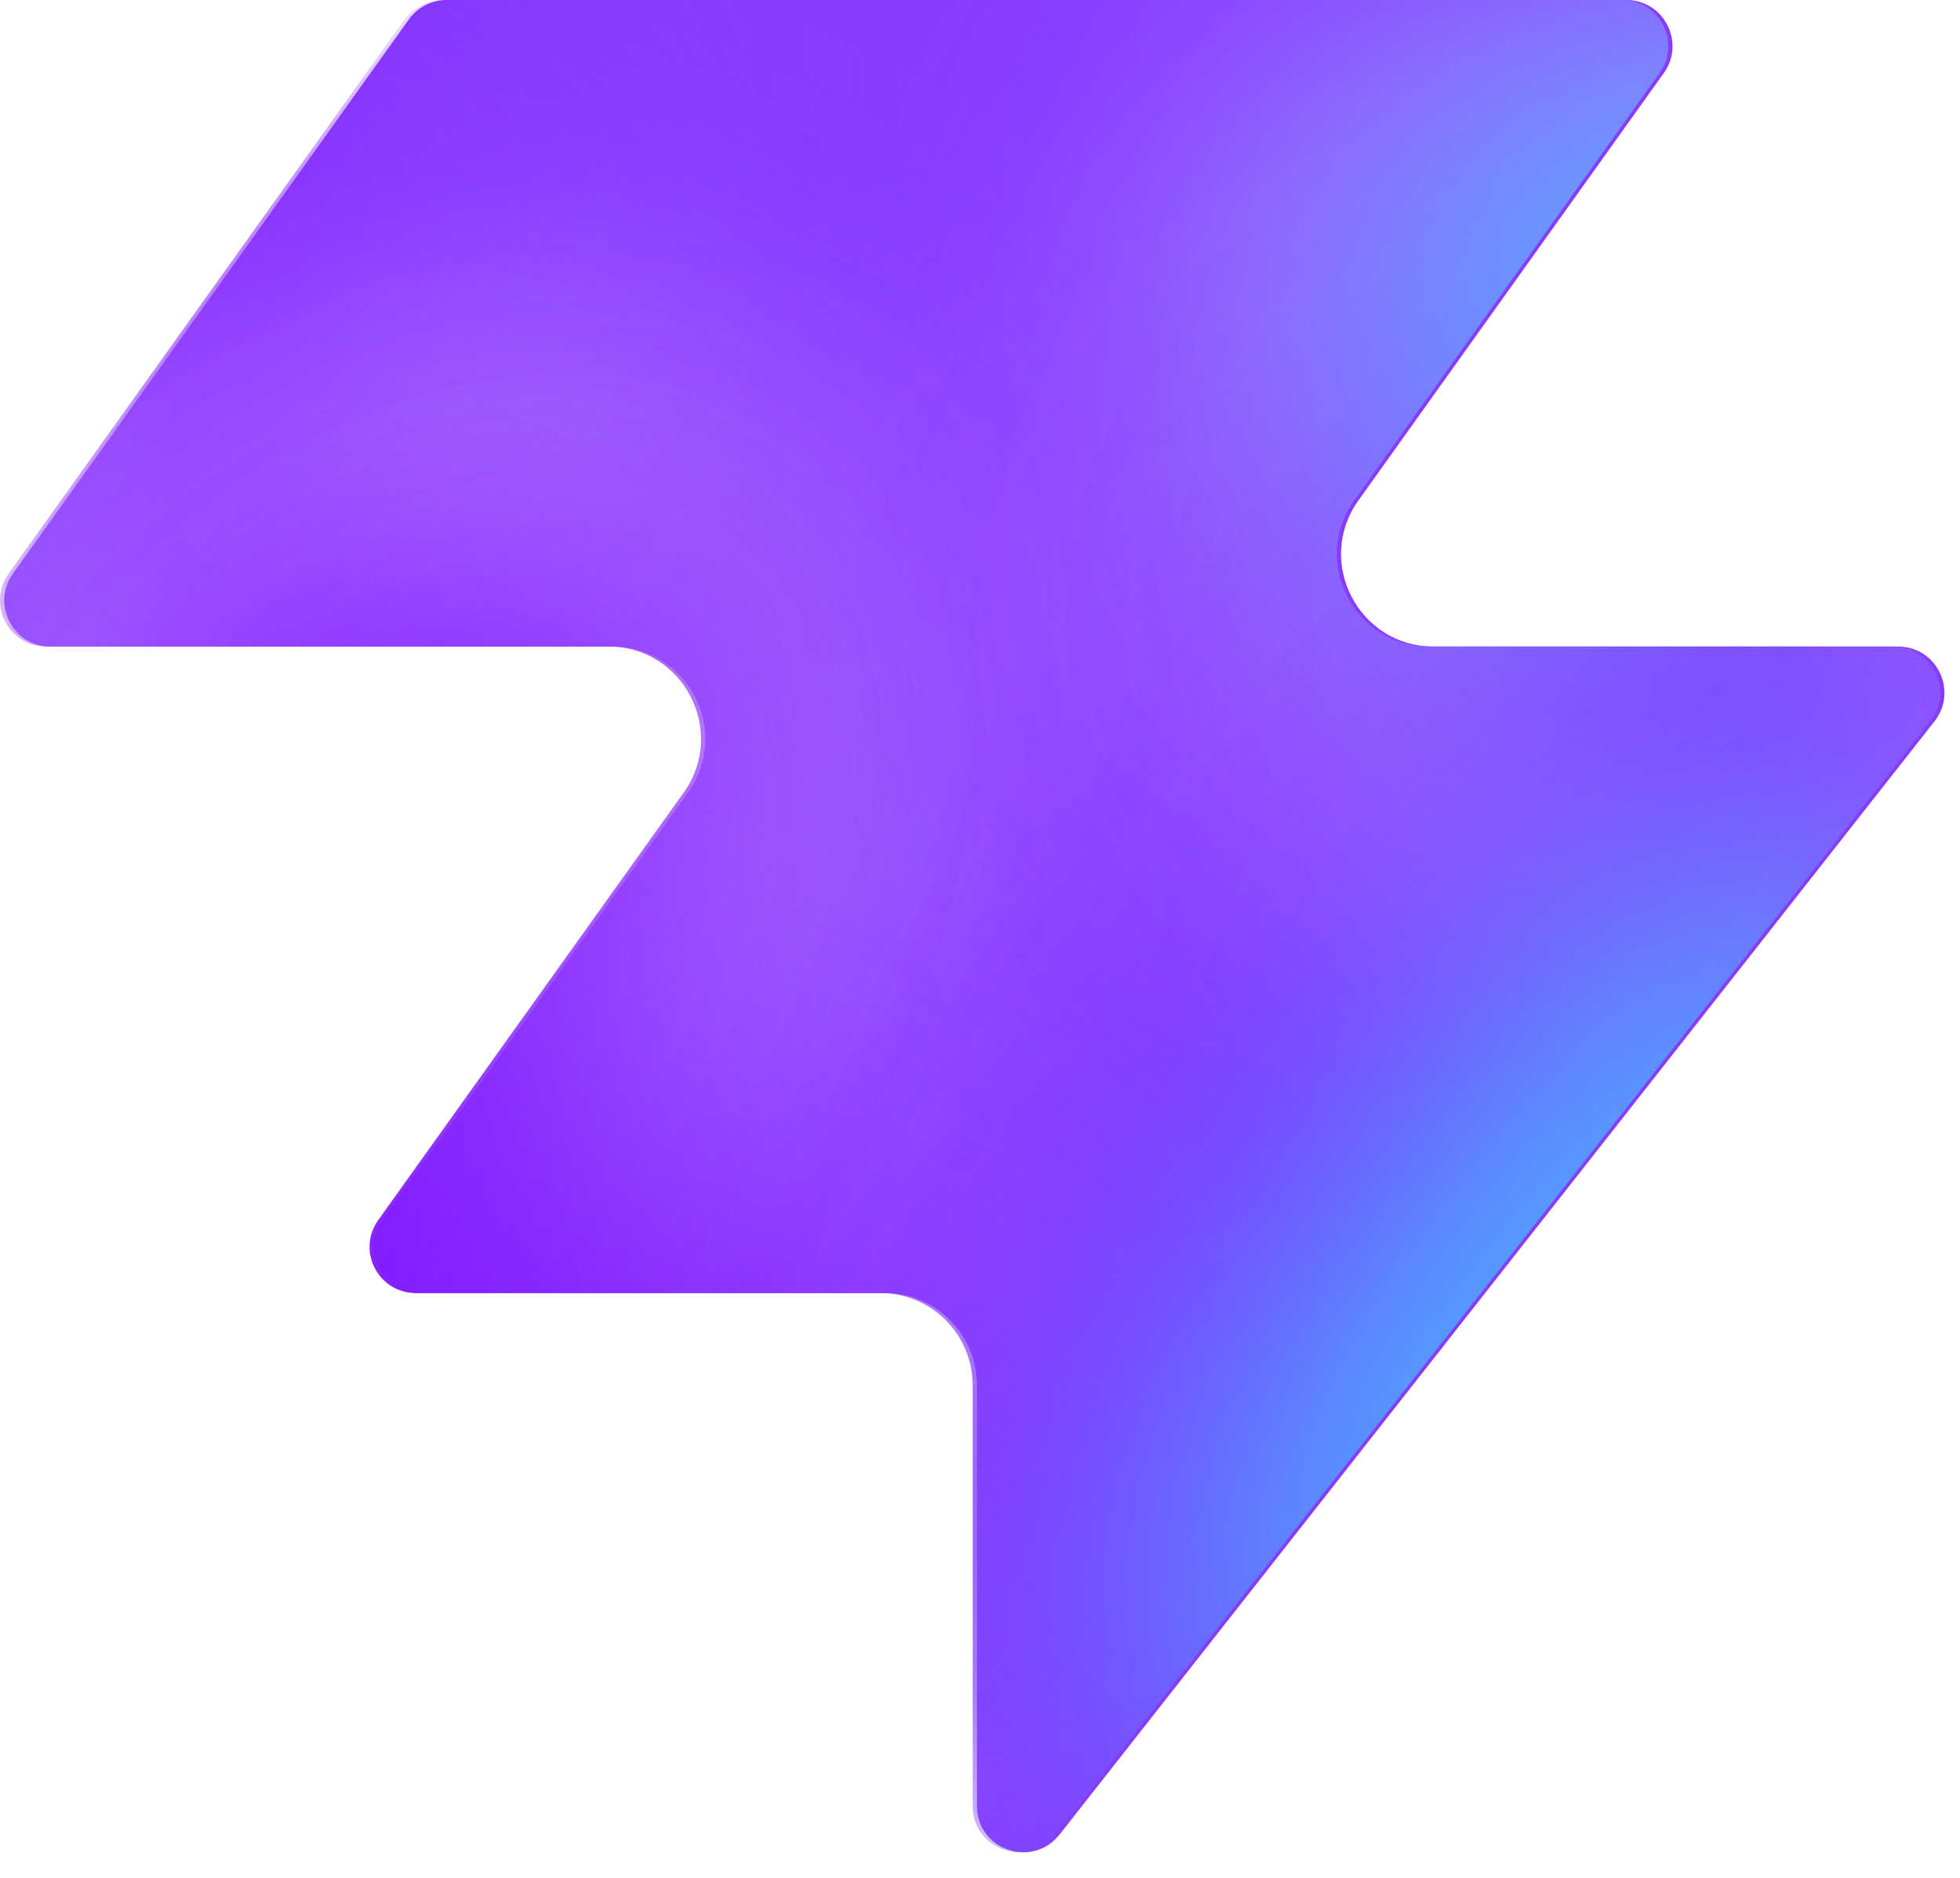
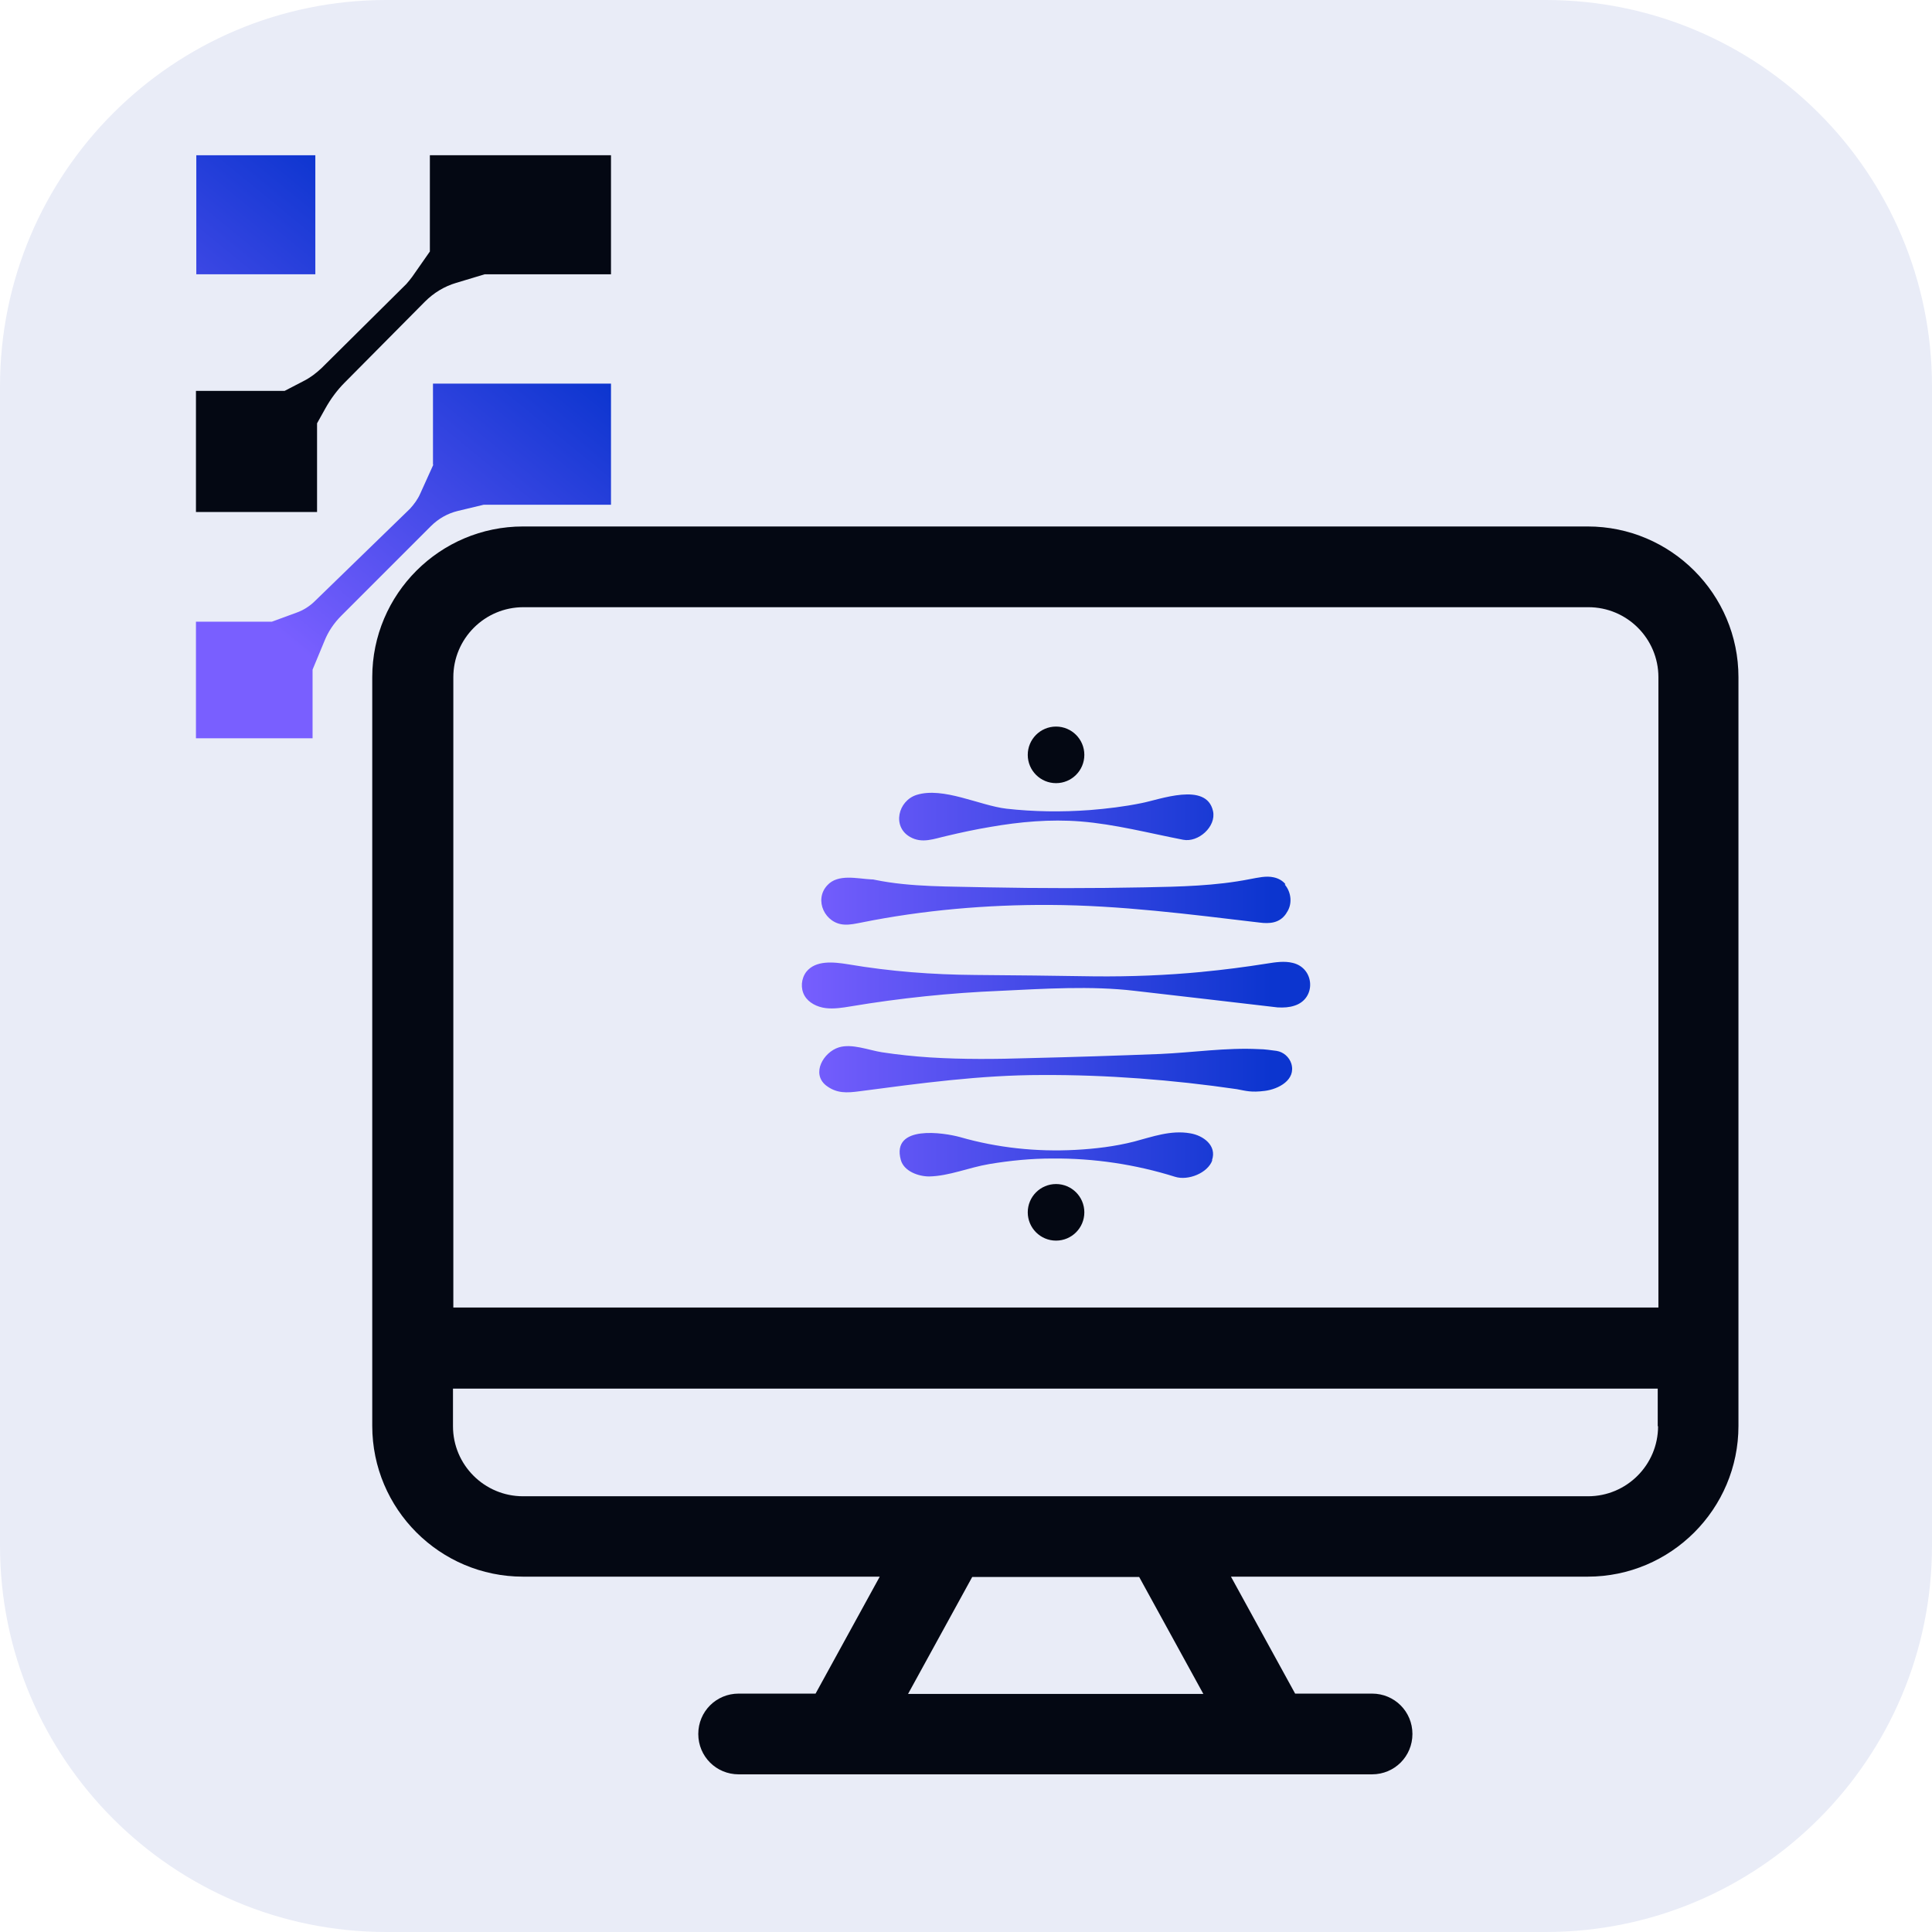
- <svg xmlns="http://www.w3.org/2000/svg" width="48" height="46" fill="none" viewBox="0 0 48 46">
-   <path fill="#863bff" d="M25.946 44.938c-.664.845-2.021.375-2.021-.698V33.937a2.26 2.26 0 0 0-2.262-2.262H10.287c-.92 0-1.456-1.04-.92-1.788l7.48-10.471c1.07-1.497 0-3.578-1.842-3.578H1.237c-.92 0-1.456-1.04-.92-1.788L10.013.474c.214-.297.556-.474.92-.474h28.894c.92 0 1.456 1.04.92 1.788l-7.48 10.471c-1.07 1.498 0 3.579 1.842 3.579h11.377c.943 0 1.473 1.088.89 1.83L25.947 44.94z" style="fill:#863bff;fill:color(display-p3 .525 .23 1);fill-opacity:1" />
-   <mask id="a" width="48" height="46" x="0" y="0" maskUnits="userSpaceOnUse" style="mask-type:alpha">
-     <path fill="#000" d="M25.842 44.938c-.664.844-2.021.375-2.021-.698V33.937a2.26 2.26 0 0 0-2.262-2.262H10.183c-.92 0-1.456-1.04-.92-1.788l7.48-10.471c1.07-1.498 0-3.579-1.842-3.579H1.133c-.92 0-1.456-1.04-.92-1.787L9.91.473c.214-.297.556-.474.92-.474h28.894c.92 0 1.456 1.04.92 1.788l-7.48 10.471c-1.07 1.498 0 3.578 1.842 3.578h11.377c.943 0 1.473 1.088.89 1.832L25.843 44.94z" style="fill:#000;fill-opacity:1" />
-   </mask>
-   <g mask="url(#a)">
-     <g filter="url(#b)">
-       <ellipse cx="5.508" cy="14.704" fill="#ede6ff" rx="5.508" ry="14.704" style="fill:#ede6ff;fill:color(display-p3 .927 .903 1);fill-opacity:1" transform="matrix(.00324 1 1 -.00324 -4.47 31.516)" />
-     </g>
-     <g filter="url(#c)">
-       <ellipse cx="10.399" cy="29.851" fill="#ede6ff" rx="10.399" ry="29.851" style="fill:#ede6ff;fill:color(display-p3 .927 .903 1);fill-opacity:1" transform="matrix(.00324 1 1 -.00324 -39.328 7.883)" />
-     </g>
-     <g filter="url(#d)">
-       <ellipse cx="5.508" cy="30.487" fill="#7e14ff" rx="5.508" ry="30.487" style="fill:#7e14ff;fill:color(display-p3 .492 .077 1);fill-opacity:1" transform="rotate(89.814 -25.913 -14.639)scale(1 -1)" />
-     </g>
-     <g filter="url(#e)">
-       <ellipse cx="5.508" cy="30.599" fill="#7e14ff" rx="5.508" ry="30.599" style="fill:#7e14ff;fill:color(display-p3 .492 .077 1);fill-opacity:1" transform="rotate(89.814 -32.644 -3.334)scale(1 -1)" />
-     </g>
-     <g filter="url(#f)">
-       <ellipse cx="5.508" cy="30.599" fill="#7e14ff" rx="5.508" ry="30.599" style="fill:#7e14ff;fill:color(display-p3 .492 .077 1);fill-opacity:1" transform="matrix(.00324 1 1 -.00324 -34.34 30.47)" />
-     </g>
-     <g filter="url(#g)">
-       <ellipse cx="14.072" cy="22.078" fill="#ede6ff" rx="14.072" ry="22.078" style="fill:#ede6ff;fill:color(display-p3 .927 .903 1);fill-opacity:1" transform="rotate(93.35 24.506 48.493)scale(-1 1)" />
-     </g>
-     <g filter="url(#h)">
-       <ellipse cx="3.47" cy="21.501" fill="#7e14ff" rx="3.47" ry="21.501" style="fill:#7e14ff;fill:color(display-p3 .492 .077 1);fill-opacity:1" transform="rotate(89.009 28.708 47.59)scale(-1 1)" />
-     </g>
-     <g filter="url(#i)">
-       <ellipse cx="3.47" cy="21.501" fill="#7e14ff" rx="3.47" ry="21.501" style="fill:#7e14ff;fill:color(display-p3 .492 .077 1);fill-opacity:1" transform="rotate(89.009 28.708 47.59)scale(-1 1)" />
-     </g>
-     <g filter="url(#j)">
-       <ellipse cx=".387" cy="8.972" fill="#7e14ff" rx="4.407" ry="29.108" style="fill:#7e14ff;fill:color(display-p3 .492 .077 1);fill-opacity:1" transform="rotate(39.51 .387 8.972)" />
-     </g>
-     <g filter="url(#k)">
-       <ellipse cx="47.523" cy="-6.092" fill="#7e14ff" rx="4.407" ry="29.108" style="fill:#7e14ff;fill:color(display-p3 .492 .077 1);fill-opacity:1" transform="rotate(37.892 47.523 -6.092)" />
-     </g>
-     <g filter="url(#l)">
-       <ellipse cx="41.412" cy="6.333" fill="#47bfff" rx="5.971" ry="9.665" style="fill:#47bfff;fill:color(display-p3 .28 .748 1);fill-opacity:1" transform="rotate(37.892 41.412 6.333)" />
-     </g>
-     <g filter="url(#m)">
-       <ellipse cx="-1.879" cy="38.332" fill="#7e14ff" rx="4.407" ry="29.108" style="fill:#7e14ff;fill:color(display-p3 .492 .077 1);fill-opacity:1" transform="rotate(37.892 -1.88 38.332)" />
-     </g>
-     <g filter="url(#n)">
-       <ellipse cx="-1.879" cy="38.332" fill="#7e14ff" rx="4.407" ry="29.108" style="fill:#7e14ff;fill:color(display-p3 .492 .077 1);fill-opacity:1" transform="rotate(37.892 -1.88 38.332)" />
-     </g>
-     <g filter="url(#o)">
-       <ellipse cx="35.651" cy="29.907" fill="#7e14ff" rx="4.407" ry="29.108" style="fill:#7e14ff;fill:color(display-p3 .492 .077 1);fill-opacity:1" transform="rotate(37.892 35.651 29.907)" />
-     </g>
-     <g filter="url(#p)">
-       <ellipse cx="38.418" cy="32.4" fill="#47bfff" rx="5.971" ry="15.297" style="fill:#47bfff;fill:color(display-p3 .28 .748 1);fill-opacity:1" transform="rotate(37.892 38.418 32.4)" />
-     </g>
+ <svg xmlns="http://www.w3.org/2000/svg" xmlns:xlink="http://www.w3.org/1999/xlink" viewBox="234 165 560 560">
+   <defs>
+     <linearGradient id="ac" x1="464" y1="0" x2="602.4" y2="0" gradientUnits="userSpaceOnUse">
+       <stop offset="0" stop-color="#795fff" />
+       <stop offset="1" stop-color="#0c35cf" />
+     </linearGradient>
+     <linearGradient id="al" x1="326.6" y1="358.1" x2="400.2" y2="268.1" xlink:href="#ac" />
+     <linearGradient id="am" x1="251.3" y1="296.6" x2="325" y2="206.5" xlink:href="#ac" />
+   </defs>
+   <rect x="234" y="165" width="560" height="560" rx="112" fill="#e9ecf7" />
+   <g fill="#040813">
+     <path d="M694.3,317.6h-308.7c-24.1,0-43.7,19.6-43.7,43.7v217c0,24.1,19.6,43.7,43.7,43.7h103.4l-18.6,33.9h-22.3c-6.5,0-11.7,5.2-11.7,11.7s5.2,11.7,11.7,11.7h183.6c6.5,0,11.7-5.2,11.7-11.7s-5.2-11.7-11.7-11.7h-22.3l-18.6-33.9h103.4c24.1,0,43.7-19.6,43.7-43.7v-217c0-24.1-19.6-43.7-43.7-43.7ZM497.2,656l18.6-33.9h48.4l18.6,33.9h-85.6ZM714.6,578.4c0,11.2-9.1,20.3-20.3,20.3h-308.7c-11.2,0-20.3-9.1-20.3-20.3v-10.9h349.2v10.9ZM714.6,544h-349.2v-182.7c0-11.2,9.1-20.3,20.3-20.3h308.7c11.2,0,20.3,9.1,20.3,20.3v182.7Z" />
+     <path d="M358.6,210v27.9l-5.1,7.3c-.5.7-1.1,1.4-1.7,2.1l-24.6,24.4c-1.6,1.5-3.3,2.8-5.3,3.8l-5.4,2.8h-25.7v35.1h35.1v-25.7l2.4-4.3c1.5-2.7,3.4-5.3,5.6-7.5l23.3-23.5c2.5-2.5,5.6-4.4,9-5.4l8.3-2.5h36.6v-34.5h-52.7Z" />
+     <circle cx="540.1" cy="383.8" r="8.2" />
+     <circle cx="540.1" cy="516.4" r="8.2" />
  </g>
-   <defs>
-     <filter id="b" width="60.045" height="41.654" x="-19.77" y="16.149" color-interpolation-filters="sRGB" filterUnits="userSpaceOnUse">
-       <feFlood flood-opacity="0" result="BackgroundImageFix" />
-       <feBlend in="SourceGraphic" in2="BackgroundImageFix" result="shape" />
-       <feGaussianBlur result="effect1_foregroundBlur_2002_17158" stdDeviation="7.659" />
-     </filter>
-     <filter id="c" width="90.34" height="51.437" x="-54.613" y="-7.533" color-interpolation-filters="sRGB" filterUnits="userSpaceOnUse">
-       <feFlood flood-opacity="0" result="BackgroundImageFix" />
-       <feBlend in="SourceGraphic" in2="BackgroundImageFix" result="shape" />
-       <feGaussianBlur result="effect1_foregroundBlur_2002_17158" stdDeviation="7.659" />
-     </filter>
-     <filter id="d" width="79.355" height="29.4" x="-49.64" y="2.03" color-interpolation-filters="sRGB" filterUnits="userSpaceOnUse">
-       <feFlood flood-opacity="0" result="BackgroundImageFix" />
-       <feBlend in="SourceGraphic" in2="BackgroundImageFix" result="shape" />
-       <feGaussianBlur result="effect1_foregroundBlur_2002_17158" stdDeviation="4.596" />
-     </filter>
-     <filter id="e" width="79.579" height="29.4" x="-45.045" y="20.029" color-interpolation-filters="sRGB" filterUnits="userSpaceOnUse">
-       <feFlood flood-opacity="0" result="BackgroundImageFix" />
-       <feBlend in="SourceGraphic" in2="BackgroundImageFix" result="shape" />
-       <feGaussianBlur result="effect1_foregroundBlur_2002_17158" stdDeviation="4.596" />
-     </filter>
-     <filter id="f" width="79.579" height="29.4" x="-43.513" y="21.178" color-interpolation-filters="sRGB" filterUnits="userSpaceOnUse">
-       <feFlood flood-opacity="0" result="BackgroundImageFix" />
-       <feBlend in="SourceGraphic" in2="BackgroundImageFix" result="shape" />
-       <feGaussianBlur result="effect1_foregroundBlur_2002_17158" stdDeviation="4.596" />
-     </filter>
-     <filter id="g" width="74.749" height="58.852" x="15.756" y="-17.901" color-interpolation-filters="sRGB" filterUnits="userSpaceOnUse">
-       <feFlood flood-opacity="0" result="BackgroundImageFix" />
-       <feBlend in="SourceGraphic" in2="BackgroundImageFix" result="shape" />
-       <feGaussianBlur result="effect1_foregroundBlur_2002_17158" stdDeviation="7.659" />
-     </filter>
-     <filter id="h" width="61.377" height="25.362" x="23.548" y="2.284" color-interpolation-filters="sRGB" filterUnits="userSpaceOnUse">
-       <feFlood flood-opacity="0" result="BackgroundImageFix" />
-       <feBlend in="SourceGraphic" in2="BackgroundImageFix" result="shape" />
-       <feGaussianBlur result="effect1_foregroundBlur_2002_17158" stdDeviation="4.596" />
-     </filter>
-     <filter id="i" width="61.377" height="25.362" x="23.548" y="2.284" color-interpolation-filters="sRGB" filterUnits="userSpaceOnUse">
-       <feFlood flood-opacity="0" result="BackgroundImageFix" />
-       <feBlend in="SourceGraphic" in2="BackgroundImageFix" result="shape" />
-       <feGaussianBlur result="effect1_foregroundBlur_2002_17158" stdDeviation="4.596" />
-     </filter>
-     <filter id="j" width="56.045" height="63.649" x="-27.636" y="-22.853" color-interpolation-filters="sRGB" filterUnits="userSpaceOnUse">
-       <feFlood flood-opacity="0" result="BackgroundImageFix" />
-       <feBlend in="SourceGraphic" in2="BackgroundImageFix" result="shape" />
-       <feGaussianBlur result="effect1_foregroundBlur_2002_17158" stdDeviation="4.596" />
-     </filter>
-     <filter id="k" width="54.814" height="64.646" x="20.116" y="-38.415" color-interpolation-filters="sRGB" filterUnits="userSpaceOnUse">
-       <feFlood flood-opacity="0" result="BackgroundImageFix" />
-       <feBlend in="SourceGraphic" in2="BackgroundImageFix" result="shape" />
-       <feGaussianBlur result="effect1_foregroundBlur_2002_17158" stdDeviation="4.596" />
-     </filter>
-     <filter id="l" width="33.541" height="35.313" x="24.641" y="-11.323" color-interpolation-filters="sRGB" filterUnits="userSpaceOnUse">
-       <feFlood flood-opacity="0" result="BackgroundImageFix" />
-       <feBlend in="SourceGraphic" in2="BackgroundImageFix" result="shape" />
-       <feGaussianBlur result="effect1_foregroundBlur_2002_17158" stdDeviation="4.596" />
-     </filter>
-     <filter id="m" width="54.814" height="64.646" x="-29.286" y="6.009" color-interpolation-filters="sRGB" filterUnits="userSpaceOnUse">
-       <feFlood flood-opacity="0" result="BackgroundImageFix" />
-       <feBlend in="SourceGraphic" in2="BackgroundImageFix" result="shape" />
-       <feGaussianBlur result="effect1_foregroundBlur_2002_17158" stdDeviation="4.596" />
-     </filter>
-     <filter id="n" width="54.814" height="64.646" x="-29.286" y="6.009" color-interpolation-filters="sRGB" filterUnits="userSpaceOnUse">
-       <feFlood flood-opacity="0" result="BackgroundImageFix" />
-       <feBlend in="SourceGraphic" in2="BackgroundImageFix" result="shape" />
-       <feGaussianBlur result="effect1_foregroundBlur_2002_17158" stdDeviation="4.596" />
-     </filter>
-     <filter id="o" width="54.814" height="64.646" x="8.244" y="-2.416" color-interpolation-filters="sRGB" filterUnits="userSpaceOnUse">
-       <feFlood flood-opacity="0" result="BackgroundImageFix" />
-       <feBlend in="SourceGraphic" in2="BackgroundImageFix" result="shape" />
-       <feGaussianBlur result="effect1_foregroundBlur_2002_17158" stdDeviation="4.596" />
-     </filter>
-     <filter id="p" width="39.409" height="43.623" x="18.713" y="10.588" color-interpolation-filters="sRGB" filterUnits="userSpaceOnUse">
-       <feFlood flood-opacity="0" result="BackgroundImageFix" />
-       <feBlend in="SourceGraphic" in2="BackgroundImageFix" result="shape" />
-       <feGaussianBlur result="effect1_foregroundBlur_2002_17158" stdDeviation="4.596" />
-     </filter>
-   </defs>
+   <g fill="url(#ac)">
+     <path d="M582.4,446.7c6.3-.6,12.5-1.4,18.8-2.4,2.5-.4,5.1-.8,7.5-.2,6.4,1.5,6.9,10.4.5,12.4-1.5.5-3.1.6-4.9.5,0,0-41.1-4.8-41.4-4.8-12.6-1.5-26.3-.6-39,0-14.5.6-29,2.1-43.3,4.5-2.4.4-4.9.8-7.3.5-2.4-.3-4.9-1.5-6.1-3.6-1.2-2.1-1-4.9.5-6.9,2.7-3.4,7.8-2.9,12.1-2.2,12.4,2.1,24.4,3,36.9,3.1,11.5.1,23,.2,34.5.4,10.5.1,20.9-.3,31.3-1.3Z" />
+     <path d="M606.4,421.4c1.9,2.2,2.3,5.7.5,8.2,0,0-.1.2-.1.2-1.9,2.8-4.8,3-7.8,2.6-20.3-2.4-40.3-5-60.7-5.1-18.1-.1-36.8,1.5-54.6,5.1-1.6.3-3.3.7-4.9.6-5.6-.2-9-7.1-5-11.4,3.1-3.4,8.7-1.9,12.8-1.7.3,0,.6,0,.9.1,10.6,2.2,22,1.9,32.8,2.2,15.2.3,30.3.3,45.5,0,10.3-.2,20.5-.4,30.6-2.4,2.2-.4,4.6-1,6.8-.5,1.4.3,2.6,1,3.4,2Z" />
+     <path d="M598.9,469.1c1.7,0,3.4.3,5.1.5,2,.3,3.7,1.8,4.3,3.7,1.4,4.7-3.7,7.4-7.7,7.9s-5.4,0-8.1-.5c-18.5-2.7-37.7-4.2-56.6-4.1-17.7,0-35.2,2.4-52.7,4.7-3.7.5-6.7.7-9.8-1.7-4.3-3.5-.7-9.6,3.7-11,3.8-1.2,8.7.8,12.5,1.4,4.6.7,9.3,1.2,14,1.5,9.6.6,19.2.5,28.8.2,12.6-.3,25.2-.7,37.9-1.2,9.3-.4,19.2-1.9,28.6-1.4Z" />
+     <path d="M576.9,408.4c-9.8-1.9-19.7-4.5-29.7-5.3-8.8-.7-17.6.1-26.2,1.6-4.2.7-8.4,1.6-12.6,2.6-3.6.8-7.1,2.3-10.6.3-5.3-3-3.5-10.5,1.9-12.2,7.7-2.4,18.3,3.1,26,4,8,.9,16.1,1,24.2.4,5-.4,10-1,14.9-2,5.3-1,18.9-6.3,20.8,2.3,1,4.5-4.3,9.2-8.7,8.3Z" />
+     <path d="M585.4,501.3c-1.3,3.7-7,6-10.8,4.8-11.5-3.6-23.5-5.4-35.6-5.3-6.1,0-12.2.6-18.2,1.6s-11.7,3.5-17.5,3.6c-3.1,0-7.3-1.5-8.2-4.8-2.8-10.3,12.5-7.9,17.2-6.6,10.8,3.1,22.1,4.3,33.4,3.7,5.7-.3,11.5-1,17-2.4,5.3-1.4,10.7-3.4,16.3-2.4,3.7.6,7.8,3.5,6.3,7.8Z" />
+   </g>
+   <path fill="url(#al)" d="M359.6,299.7l-3.8,8.4c-.7,1.6-1.8,3.1-3,4.4l-27.5,26.7c-1.5,1.5-3.4,2.7-5.4,3.4l-7.1,2.6h-22v33.8h33.8v-19.9l3.4-8.2c1.1-2.8,2.8-5.3,4.9-7.4l26-26c2.2-2.2,4.9-3.7,7.8-4.4l7.5-1.8h36.9v-35.1h-51.6v23.5Z" />
+   <rect fill="url(#am)" x="290.9" y="210" width="34.5" height="34.5" />
</svg>
